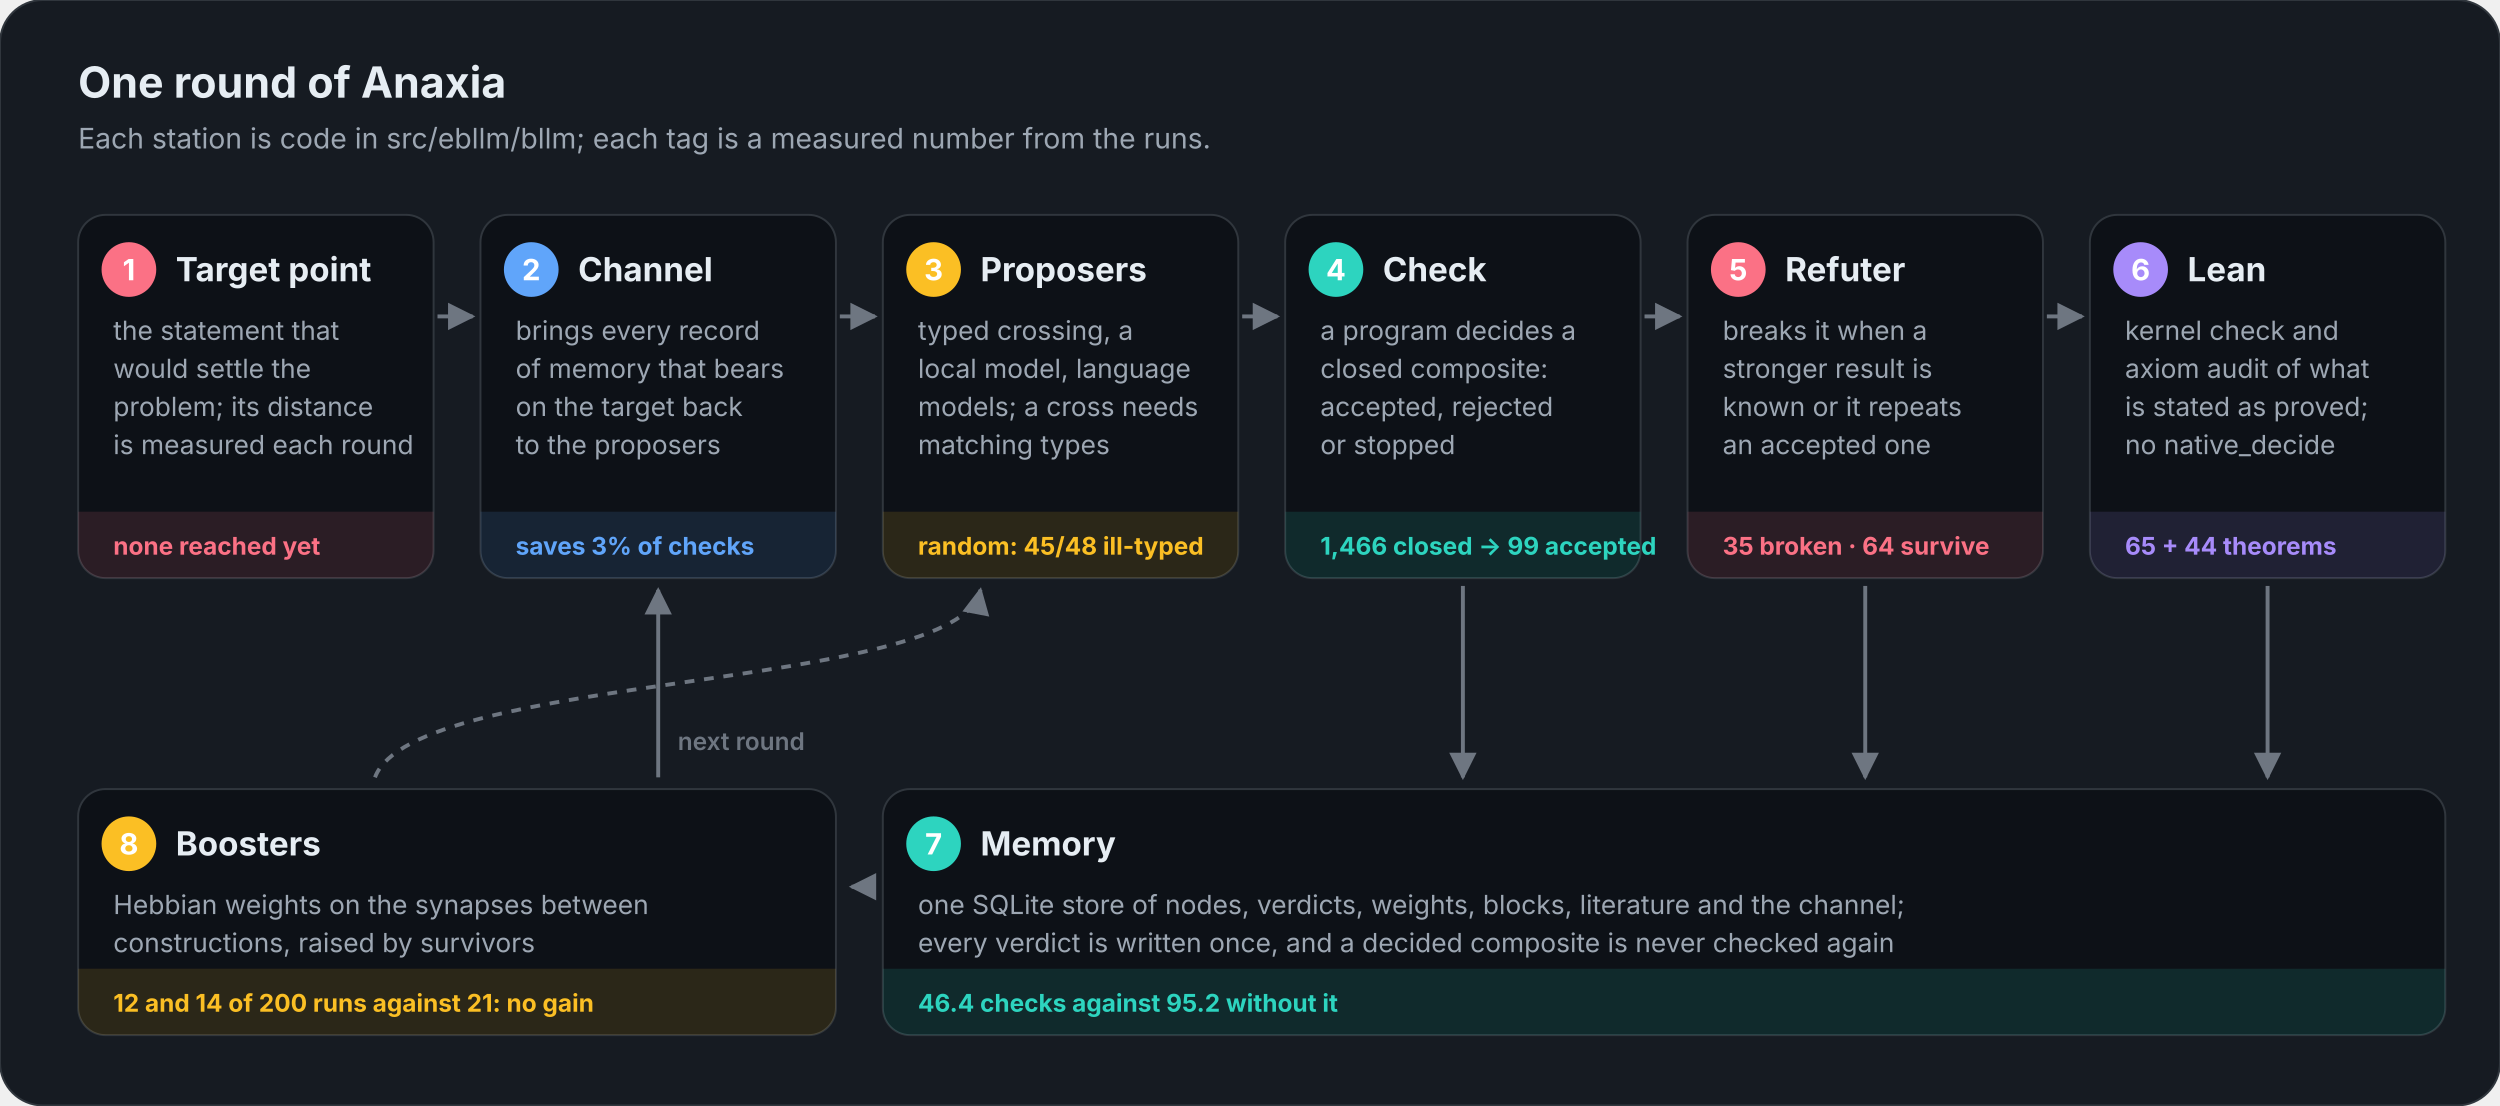
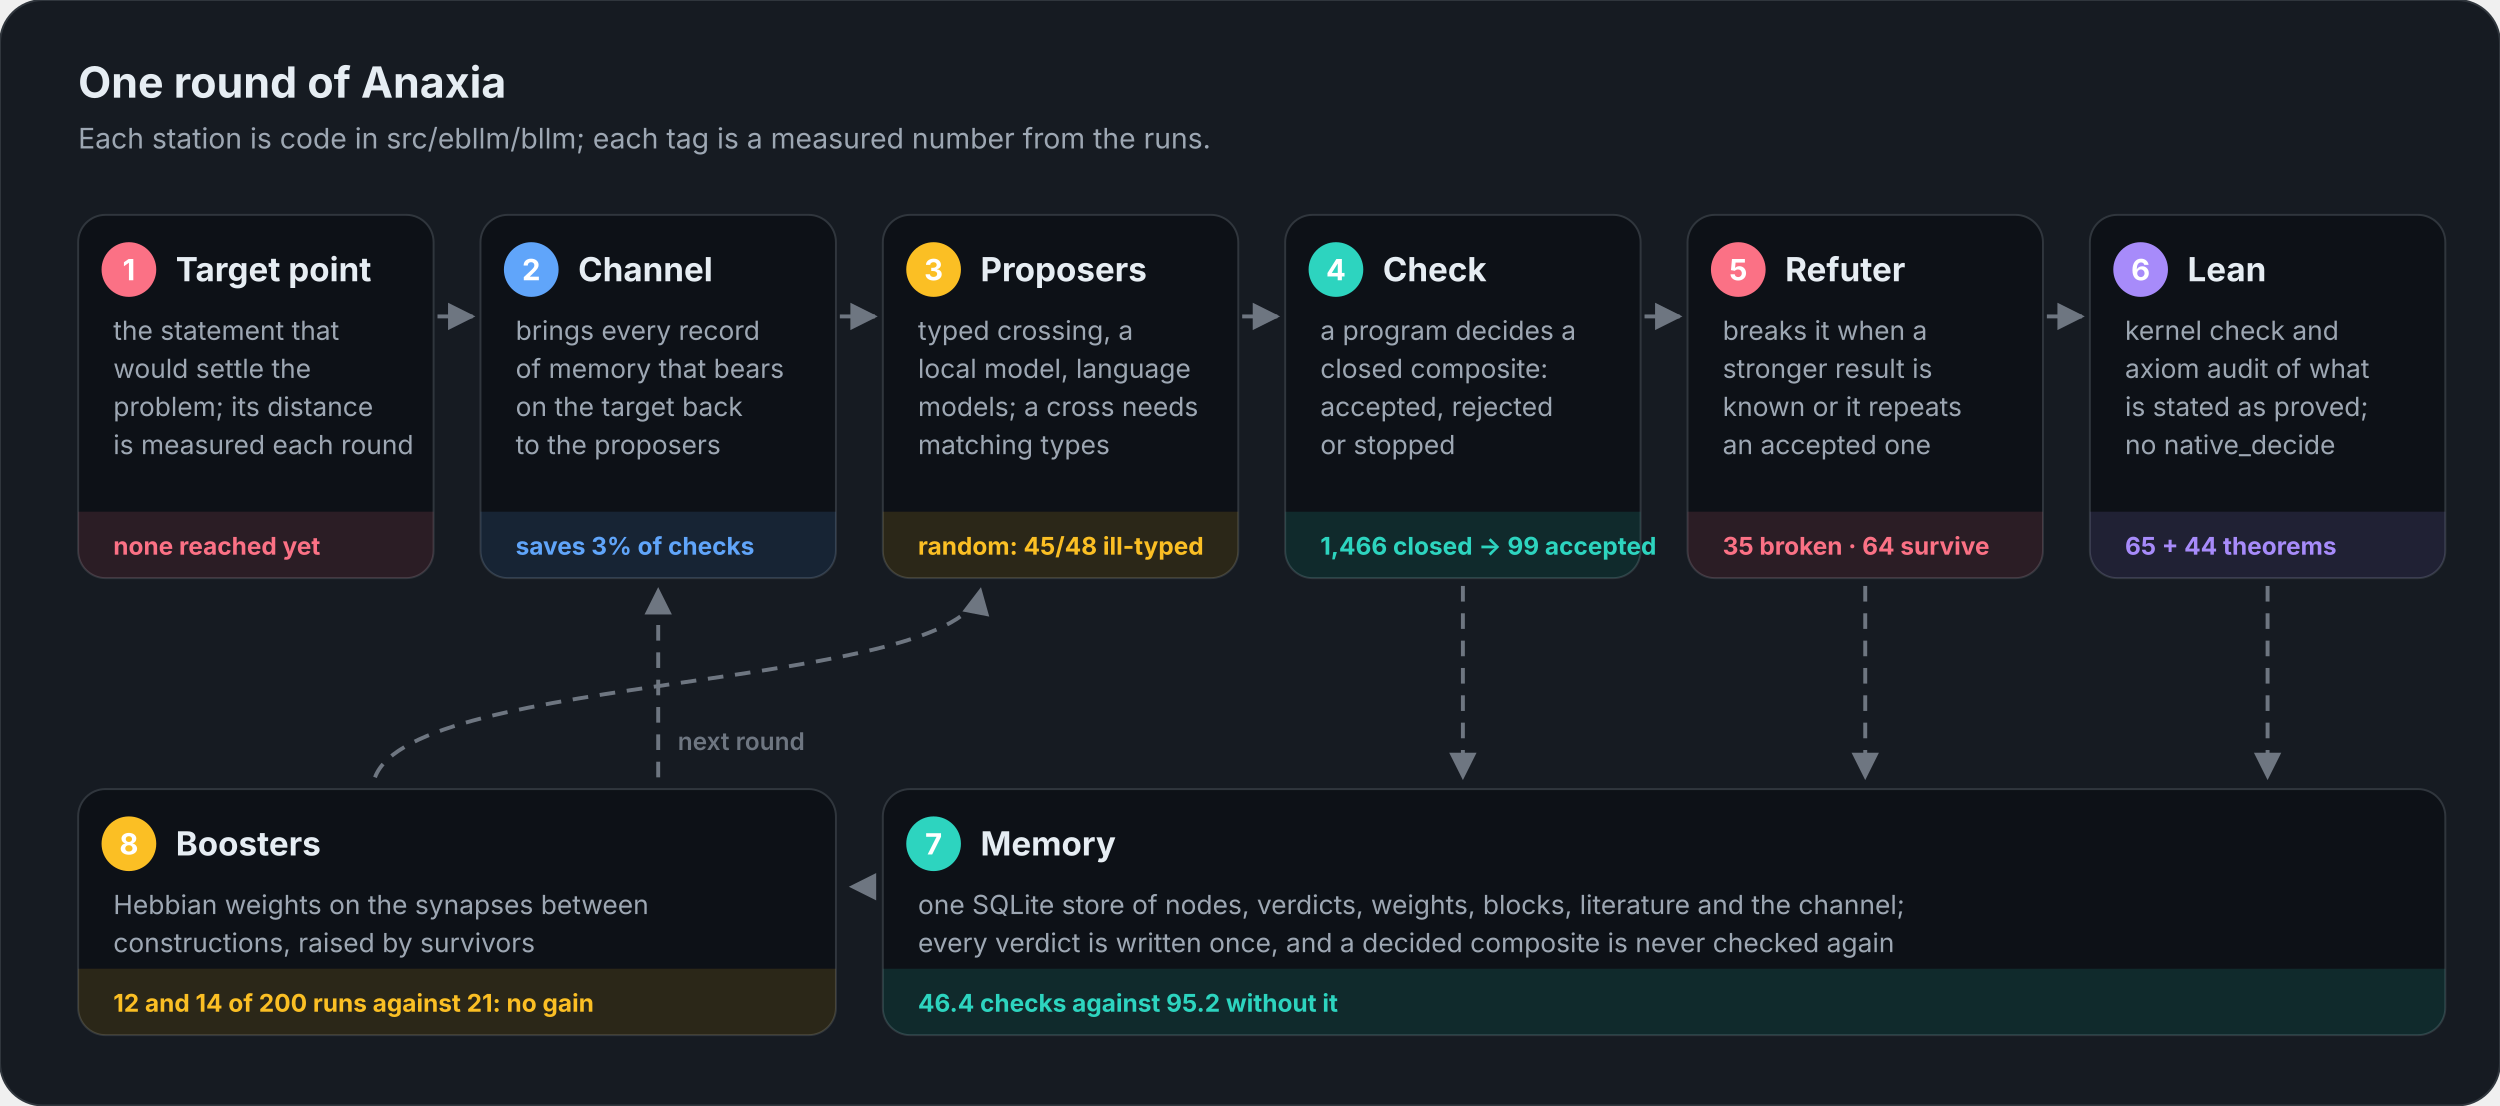
<svg xmlns="http://www.w3.org/2000/svg" viewBox="0 0 1280 566" width="1280" height="566" role="img" aria-label="One round of Anaxia: target point, channel, proposers, check, refuter, Lean, memory and boosters">
+   <style>@keyframes flow{to{stroke-dashoffset:-28}}@keyframes pulse{0%,100%{transform:scale(1)}50%{transform:scale(1.12)}}@keyframes rise{from{transform:scaleX(0)}to{transform:scaleX(1)}}[marker-end]{stroke-dasharray:8 6;animation:flow 1.4s linear infinite}.pulse{transform-box:fill-box;transform-origin:center;animation:pulse 2.4s ease-in-out infinite}.rise{transform-box:fill-box;transform-origin:left;animation:rise 1.8s cubic-bezier(.2,.8,.2,1) both}@keyframes draw{from{stroke-dashoffset:1}to{stroke-dashoffset:0}}.draw{stroke-dasharray:1;stroke-dashoffset:1;animation:draw 1.1s cubic-bezier(.4,0,.2,1) forwards}@keyframes orbit{to{transform:rotate(360deg)}}.orbit{transform-box:fill-box;transform-origin:center;animation:orbit 12s linear infinite}</style>
  <defs>
    <marker id="ar" viewBox="0 0 10 10" refX="9" refY="5" markerWidth="7" markerHeight="7" orient="auto-start-reverse">
      <path d="M0,0 L10,5 L0,10 z" fill="#6e7681" />
    </marker>
  </defs>
  <rect width="1280" height="566" rx="22" fill="#161b22" stroke="#30363d" />
  <text x="40.0" y="50.0" font-family="Inter, 'Segoe UI', Roboto, Helvetica, Arial, sans-serif" font-size="22" font-weight="700" fill="#e6edf3" text-anchor="start">One round of Anaxia</text>
  <text x="40.0" y="76.0" font-family="Inter, 'Segoe UI', Roboto, Helvetica, Arial, sans-serif" font-size="14.5" font-weight="400" fill="#9da7b3" text-anchor="start">Each station is code in src/ebllm/bllm; each tag is a measured number from the runs.</text>
  <rect x="40" y="110" width="182" height="186" rx="14" fill="#0d1117" stroke="#30363d" />
  <circle cx="66" cy="138" r="14" fill="#fb7185" />
  <text x="66.0" y="143.5" font-family="Inter, 'Segoe UI', Roboto, Helvetica, Arial, sans-serif" font-size="15" font-weight="700" fill="#ffffff" text-anchor="middle">1</text>
  <text x="90.0" y="144.0" font-family="Inter, 'Segoe UI', Roboto, Helvetica, Arial, sans-serif" font-size="17" font-weight="700" fill="#e6edf3" text-anchor="start">Target point</text>
  <text x="58.0" y="174.0" font-family="Inter, 'Segoe UI', Roboto, Helvetica, Arial, sans-serif" font-size="13.5" font-weight="400" fill="#9da7b3" text-anchor="start">the statement that</text>
  <text x="58.0" y="193.5" font-family="Inter, 'Segoe UI', Roboto, Helvetica, Arial, sans-serif" font-size="13.5" font-weight="400" fill="#9da7b3" text-anchor="start">would settle the</text>
  <text x="58.0" y="213.0" font-family="Inter, 'Segoe UI', Roboto, Helvetica, Arial, sans-serif" font-size="13.5" font-weight="400" fill="#9da7b3" text-anchor="start">problem; its distance</text>
  <text x="58.0" y="232.5" font-family="Inter, 'Segoe UI', Roboto, Helvetica, Arial, sans-serif" font-size="13.5" font-weight="400" fill="#9da7b3" text-anchor="start">is measured each round</text>
  <path d="M40,262 h182 v20 a14,14 0 0 1 -14,14 h-154 a14,14 0 0 1 -14,-14 z" fill="#fb7185" fill-opacity="0.13" />
  <text x="58.0" y="284.0" font-family="Inter, 'Segoe UI', Roboto, Helvetica, Arial, sans-serif" font-size="12.5" font-weight="700" fill="#fb7185" text-anchor="start">none reached yet</text>
  <rect x="246" y="110" width="182" height="186" rx="14" fill="#0d1117" stroke="#30363d" />
  <circle cx="272" cy="138" r="14" fill="#60a5fa" />
  <text x="272.0" y="143.5" font-family="Inter, 'Segoe UI', Roboto, Helvetica, Arial, sans-serif" font-size="15" font-weight="700" fill="#ffffff" text-anchor="middle">2</text>
  <text x="296.0" y="144.0" font-family="Inter, 'Segoe UI', Roboto, Helvetica, Arial, sans-serif" font-size="17" font-weight="700" fill="#e6edf3" text-anchor="start">Channel</text>
  <text x="264.0" y="174.0" font-family="Inter, 'Segoe UI', Roboto, Helvetica, Arial, sans-serif" font-size="13.5" font-weight="400" fill="#9da7b3" text-anchor="start">brings every record</text>
  <text x="264.0" y="193.5" font-family="Inter, 'Segoe UI', Roboto, Helvetica, Arial, sans-serif" font-size="13.5" font-weight="400" fill="#9da7b3" text-anchor="start">of memory that bears</text>
  <text x="264.0" y="213.0" font-family="Inter, 'Segoe UI', Roboto, Helvetica, Arial, sans-serif" font-size="13.5" font-weight="400" fill="#9da7b3" text-anchor="start">on the target back</text>
  <text x="264.0" y="232.5" font-family="Inter, 'Segoe UI', Roboto, Helvetica, Arial, sans-serif" font-size="13.5" font-weight="400" fill="#9da7b3" text-anchor="start">to the proposers</text>
  <path d="M246,262 h182 v20 a14,14 0 0 1 -14,14 h-154 a14,14 0 0 1 -14,-14 z" fill="#60a5fa" fill-opacity="0.13" />
  <text x="264.0" y="284.0" font-family="Inter, 'Segoe UI', Roboto, Helvetica, Arial, sans-serif" font-size="12.5" font-weight="700" fill="#60a5fa" text-anchor="start">saves 3% of checks</text>
  <rect x="452" y="110" width="182" height="186" rx="14" fill="#0d1117" stroke="#30363d" />
  <circle cx="478" cy="138" r="14" fill="#fbbf24" />
  <text x="478.0" y="143.5" font-family="Inter, 'Segoe UI', Roboto, Helvetica, Arial, sans-serif" font-size="15" font-weight="700" fill="#ffffff" text-anchor="middle">3</text>
  <text x="502.0" y="144.0" font-family="Inter, 'Segoe UI', Roboto, Helvetica, Arial, sans-serif" font-size="17" font-weight="700" fill="#e6edf3" text-anchor="start">Proposers</text>
  <text x="470.0" y="174.0" font-family="Inter, 'Segoe UI', Roboto, Helvetica, Arial, sans-serif" font-size="13.5" font-weight="400" fill="#9da7b3" text-anchor="start">typed crossing, a</text>
  <text x="470.0" y="193.5" font-family="Inter, 'Segoe UI', Roboto, Helvetica, Arial, sans-serif" font-size="13.5" font-weight="400" fill="#9da7b3" text-anchor="start">local model, language</text>
  <text x="470.0" y="213.0" font-family="Inter, 'Segoe UI', Roboto, Helvetica, Arial, sans-serif" font-size="13.5" font-weight="400" fill="#9da7b3" text-anchor="start">models; a cross needs</text>
  <text x="470.0" y="232.5" font-family="Inter, 'Segoe UI', Roboto, Helvetica, Arial, sans-serif" font-size="13.5" font-weight="400" fill="#9da7b3" text-anchor="start">matching types</text>
  <path d="M452,262 h182 v20 a14,14 0 0 1 -14,14 h-154 a14,14 0 0 1 -14,-14 z" fill="#fbbf24" fill-opacity="0.13" />
  <text x="470.0" y="284.0" font-family="Inter, 'Segoe UI', Roboto, Helvetica, Arial, sans-serif" font-size="12.5" font-weight="700" fill="#fbbf24" text-anchor="start">random: 45/48 ill-typed</text>
  <rect x="658" y="110" width="182" height="186" rx="14" fill="#0d1117" stroke="#30363d" />
  <circle cx="684" cy="138" r="14" fill="#2dd4bf" />
  <text x="684.0" y="143.5" font-family="Inter, 'Segoe UI', Roboto, Helvetica, Arial, sans-serif" font-size="15" font-weight="700" fill="#ffffff" text-anchor="middle">4</text>
  <text x="708.0" y="144.0" font-family="Inter, 'Segoe UI', Roboto, Helvetica, Arial, sans-serif" font-size="17" font-weight="700" fill="#e6edf3" text-anchor="start">Check</text>
  <text x="676.0" y="174.0" font-family="Inter, 'Segoe UI', Roboto, Helvetica, Arial, sans-serif" font-size="13.5" font-weight="400" fill="#9da7b3" text-anchor="start">a program decides a</text>
  <text x="676.0" y="193.5" font-family="Inter, 'Segoe UI', Roboto, Helvetica, Arial, sans-serif" font-size="13.5" font-weight="400" fill="#9da7b3" text-anchor="start">closed composite:</text>
  <text x="676.0" y="213.0" font-family="Inter, 'Segoe UI', Roboto, Helvetica, Arial, sans-serif" font-size="13.5" font-weight="400" fill="#9da7b3" text-anchor="start">accepted, rejected</text>
  <text x="676.0" y="232.5" font-family="Inter, 'Segoe UI', Roboto, Helvetica, Arial, sans-serif" font-size="13.5" font-weight="400" fill="#9da7b3" text-anchor="start">or stopped</text>
  <path d="M658,262 h182 v20 a14,14 0 0 1 -14,14 h-154 a14,14 0 0 1 -14,-14 z" fill="#2dd4bf" fill-opacity="0.13" />
  <text x="676.0" y="284.0" font-family="Inter, 'Segoe UI', Roboto, Helvetica, Arial, sans-serif" font-size="12.5" font-weight="700" fill="#2dd4bf" text-anchor="start">1,466 closed → 99 accepted</text>
  <rect x="864" y="110" width="182" height="186" rx="14" fill="#0d1117" stroke="#30363d" />
  <circle cx="890" cy="138" r="14" fill="#fb7185" />
  <text x="890.0" y="143.5" font-family="Inter, 'Segoe UI', Roboto, Helvetica, Arial, sans-serif" font-size="15" font-weight="700" fill="#ffffff" text-anchor="middle">5</text>
  <text x="914.0" y="144.0" font-family="Inter, 'Segoe UI', Roboto, Helvetica, Arial, sans-serif" font-size="17" font-weight="700" fill="#e6edf3" text-anchor="start">Refuter</text>
  <text x="882.0" y="174.0" font-family="Inter, 'Segoe UI', Roboto, Helvetica, Arial, sans-serif" font-size="13.5" font-weight="400" fill="#9da7b3" text-anchor="start">breaks it when a</text>
  <text x="882.0" y="193.5" font-family="Inter, 'Segoe UI', Roboto, Helvetica, Arial, sans-serif" font-size="13.5" font-weight="400" fill="#9da7b3" text-anchor="start">stronger result is</text>
  <text x="882.0" y="213.0" font-family="Inter, 'Segoe UI', Roboto, Helvetica, Arial, sans-serif" font-size="13.5" font-weight="400" fill="#9da7b3" text-anchor="start">known or it repeats</text>
  <text x="882.0" y="232.5" font-family="Inter, 'Segoe UI', Roboto, Helvetica, Arial, sans-serif" font-size="13.5" font-weight="400" fill="#9da7b3" text-anchor="start">an accepted one</text>
  <path d="M864,262 h182 v20 a14,14 0 0 1 -14,14 h-154 a14,14 0 0 1 -14,-14 z" fill="#fb7185" fill-opacity="0.13" />
  <text x="882.0" y="284.0" font-family="Inter, 'Segoe UI', Roboto, Helvetica, Arial, sans-serif" font-size="12.5" font-weight="700" fill="#fb7185" text-anchor="start">35 broken · 64 survive</text>
  <rect x="1070" y="110" width="182" height="186" rx="14" fill="#0d1117" stroke="#30363d" />
  <circle cx="1096" cy="138" r="14" fill="#a78bfa" />
  <text x="1096.0" y="143.5" font-family="Inter, 'Segoe UI', Roboto, Helvetica, Arial, sans-serif" font-size="15" font-weight="700" fill="#ffffff" text-anchor="middle">6</text>
  <text x="1120.0" y="144.0" font-family="Inter, 'Segoe UI', Roboto, Helvetica, Arial, sans-serif" font-size="17" font-weight="700" fill="#e6edf3" text-anchor="start">Lean</text>
  <text x="1088.0" y="174.0" font-family="Inter, 'Segoe UI', Roboto, Helvetica, Arial, sans-serif" font-size="13.5" font-weight="400" fill="#9da7b3" text-anchor="start">kernel check and</text>
  <text x="1088.0" y="193.5" font-family="Inter, 'Segoe UI', Roboto, Helvetica, Arial, sans-serif" font-size="13.5" font-weight="400" fill="#9da7b3" text-anchor="start">axiom audit of what</text>
  <text x="1088.0" y="213.0" font-family="Inter, 'Segoe UI', Roboto, Helvetica, Arial, sans-serif" font-size="13.5" font-weight="400" fill="#9da7b3" text-anchor="start">is stated as proved;</text>
  <text x="1088.0" y="232.5" font-family="Inter, 'Segoe UI', Roboto, Helvetica, Arial, sans-serif" font-size="13.5" font-weight="400" fill="#9da7b3" text-anchor="start">no native_decide</text>
  <path d="M1070,262 h182 v20 a14,14 0 0 1 -14,14 h-154 a14,14 0 0 1 -14,-14 z" fill="#a78bfa" fill-opacity="0.13" />
  <text x="1088.0" y="284.0" font-family="Inter, 'Segoe UI', Roboto, Helvetica, Arial, sans-serif" font-size="12.5" font-weight="700" fill="#a78bfa" text-anchor="start">65 + 44 theorems</text>
  <line x1="224" y1="162" x2="242" y2="162" stroke="#6e7681" stroke-width="2" marker-end="url(#ar)" />
  <line x1="430" y1="162" x2="448" y2="162" stroke="#6e7681" stroke-width="2" marker-end="url(#ar)" />
  <line x1="636" y1="162" x2="654" y2="162" stroke="#6e7681" stroke-width="2" marker-end="url(#ar)" />
  <line x1="842" y1="162" x2="860" y2="162" stroke="#6e7681" stroke-width="2" marker-end="url(#ar)" />
  <line x1="1048" y1="162" x2="1066" y2="162" stroke="#6e7681" stroke-width="2" marker-end="url(#ar)" />
  <rect x="452" y="404" width="800" height="126" rx="14" fill="#0d1117" stroke="#30363d" />
  <circle cx="478" cy="432" r="14" fill="#2dd4bf" />
  <text x="478.0" y="437.5" font-family="Inter, 'Segoe UI', Roboto, Helvetica, Arial, sans-serif" font-size="15" font-weight="700" fill="#ffffff" text-anchor="middle">7</text>
  <text x="502.0" y="438.0" font-family="Inter, 'Segoe UI', Roboto, Helvetica, Arial, sans-serif" font-size="17" font-weight="700" fill="#e6edf3" text-anchor="start">Memory</text>
  <text x="470.0" y="468.0" font-family="Inter, 'Segoe UI', Roboto, Helvetica, Arial, sans-serif" font-size="13.5" font-weight="400" fill="#9da7b3" text-anchor="start">one SQLite store of nodes, verdicts, weights, blocks, literature and the channel;</text>
  <text x="470.0" y="487.5" font-family="Inter, 'Segoe UI', Roboto, Helvetica, Arial, sans-serif" font-size="13.5" font-weight="400" fill="#9da7b3" text-anchor="start">every verdict is written once, and a decided composite is never checked again</text>
  <path d="M452,496 h800 v20 a14,14 0 0 1 -14,14 h-772 a14,14 0 0 1 -14,-14 z" fill="#2dd4bf" fill-opacity="0.13" />
  <text x="470.0" y="518.0" font-family="Inter, 'Segoe UI', Roboto, Helvetica, Arial, sans-serif" font-size="12.5" font-weight="700" fill="#2dd4bf" text-anchor="start">46.4 checks against 95.2 without it</text>
  <rect x="40" y="404" width="388" height="126" rx="14" fill="#0d1117" stroke="#30363d" />
  <circle cx="66" cy="432" r="14" fill="#fbbf24" />
  <text x="66.0" y="437.5" font-family="Inter, 'Segoe UI', Roboto, Helvetica, Arial, sans-serif" font-size="15" font-weight="700" fill="#ffffff" text-anchor="middle">8</text>
  <text x="90.0" y="438.0" font-family="Inter, 'Segoe UI', Roboto, Helvetica, Arial, sans-serif" font-size="17" font-weight="700" fill="#e6edf3" text-anchor="start">Boosters</text>
  <text x="58.0" y="468.0" font-family="Inter, 'Segoe UI', Roboto, Helvetica, Arial, sans-serif" font-size="13.5" font-weight="400" fill="#9da7b3" text-anchor="start">Hebbian weights on the synapses between</text>
  <text x="58.0" y="487.5" font-family="Inter, 'Segoe UI', Roboto, Helvetica, Arial, sans-serif" font-size="13.5" font-weight="400" fill="#9da7b3" text-anchor="start">constructions, raised by survivors</text>
  <path d="M40,496 h388 v20 a14,14 0 0 1 -14,14 h-360 a14,14 0 0 1 -14,-14 z" fill="#fbbf24" fill-opacity="0.13" />
  <text x="58.0" y="518.0" font-family="Inter, 'Segoe UI', Roboto, Helvetica, Arial, sans-serif" font-size="12.5" font-weight="700" fill="#fbbf24" text-anchor="start">12 and 14 of 200 runs against 21: no gain</text>
  <path d="M749.0,300 L749.0,398" fill="none" stroke="#6e7681" stroke-width="2" marker-end="url(#ar)" />
  <path d="M955.0,300 L955.0,398" fill="none" stroke="#6e7681" stroke-width="2" marker-end="url(#ar)" />
  <path d="M1161.0,300 L1161.0,398" fill="none" stroke="#6e7681" stroke-width="2" marker-end="url(#ar)" />
  <path d="M448,454 L436,454" fill="none" stroke="#6e7681" stroke-width="2" marker-end="url(#ar)" />
  <path d="M337.0,398 L337.0,302" fill="none" stroke="#6e7681" stroke-width="2" marker-end="url(#ar)" />
  <path d="M192,398 C212,344 492,354 502,302" fill="none" stroke="#6e7681" stroke-width="2" stroke-dasharray="5 5" marker-end="url(#ar)" />
  <text x="347.0" y="384.0" font-family="Inter, 'Segoe UI', Roboto, Helvetica, Arial, sans-serif" font-size="12.5" font-weight="600" fill="#6e7681" text-anchor="start">next round</text>
</svg>
